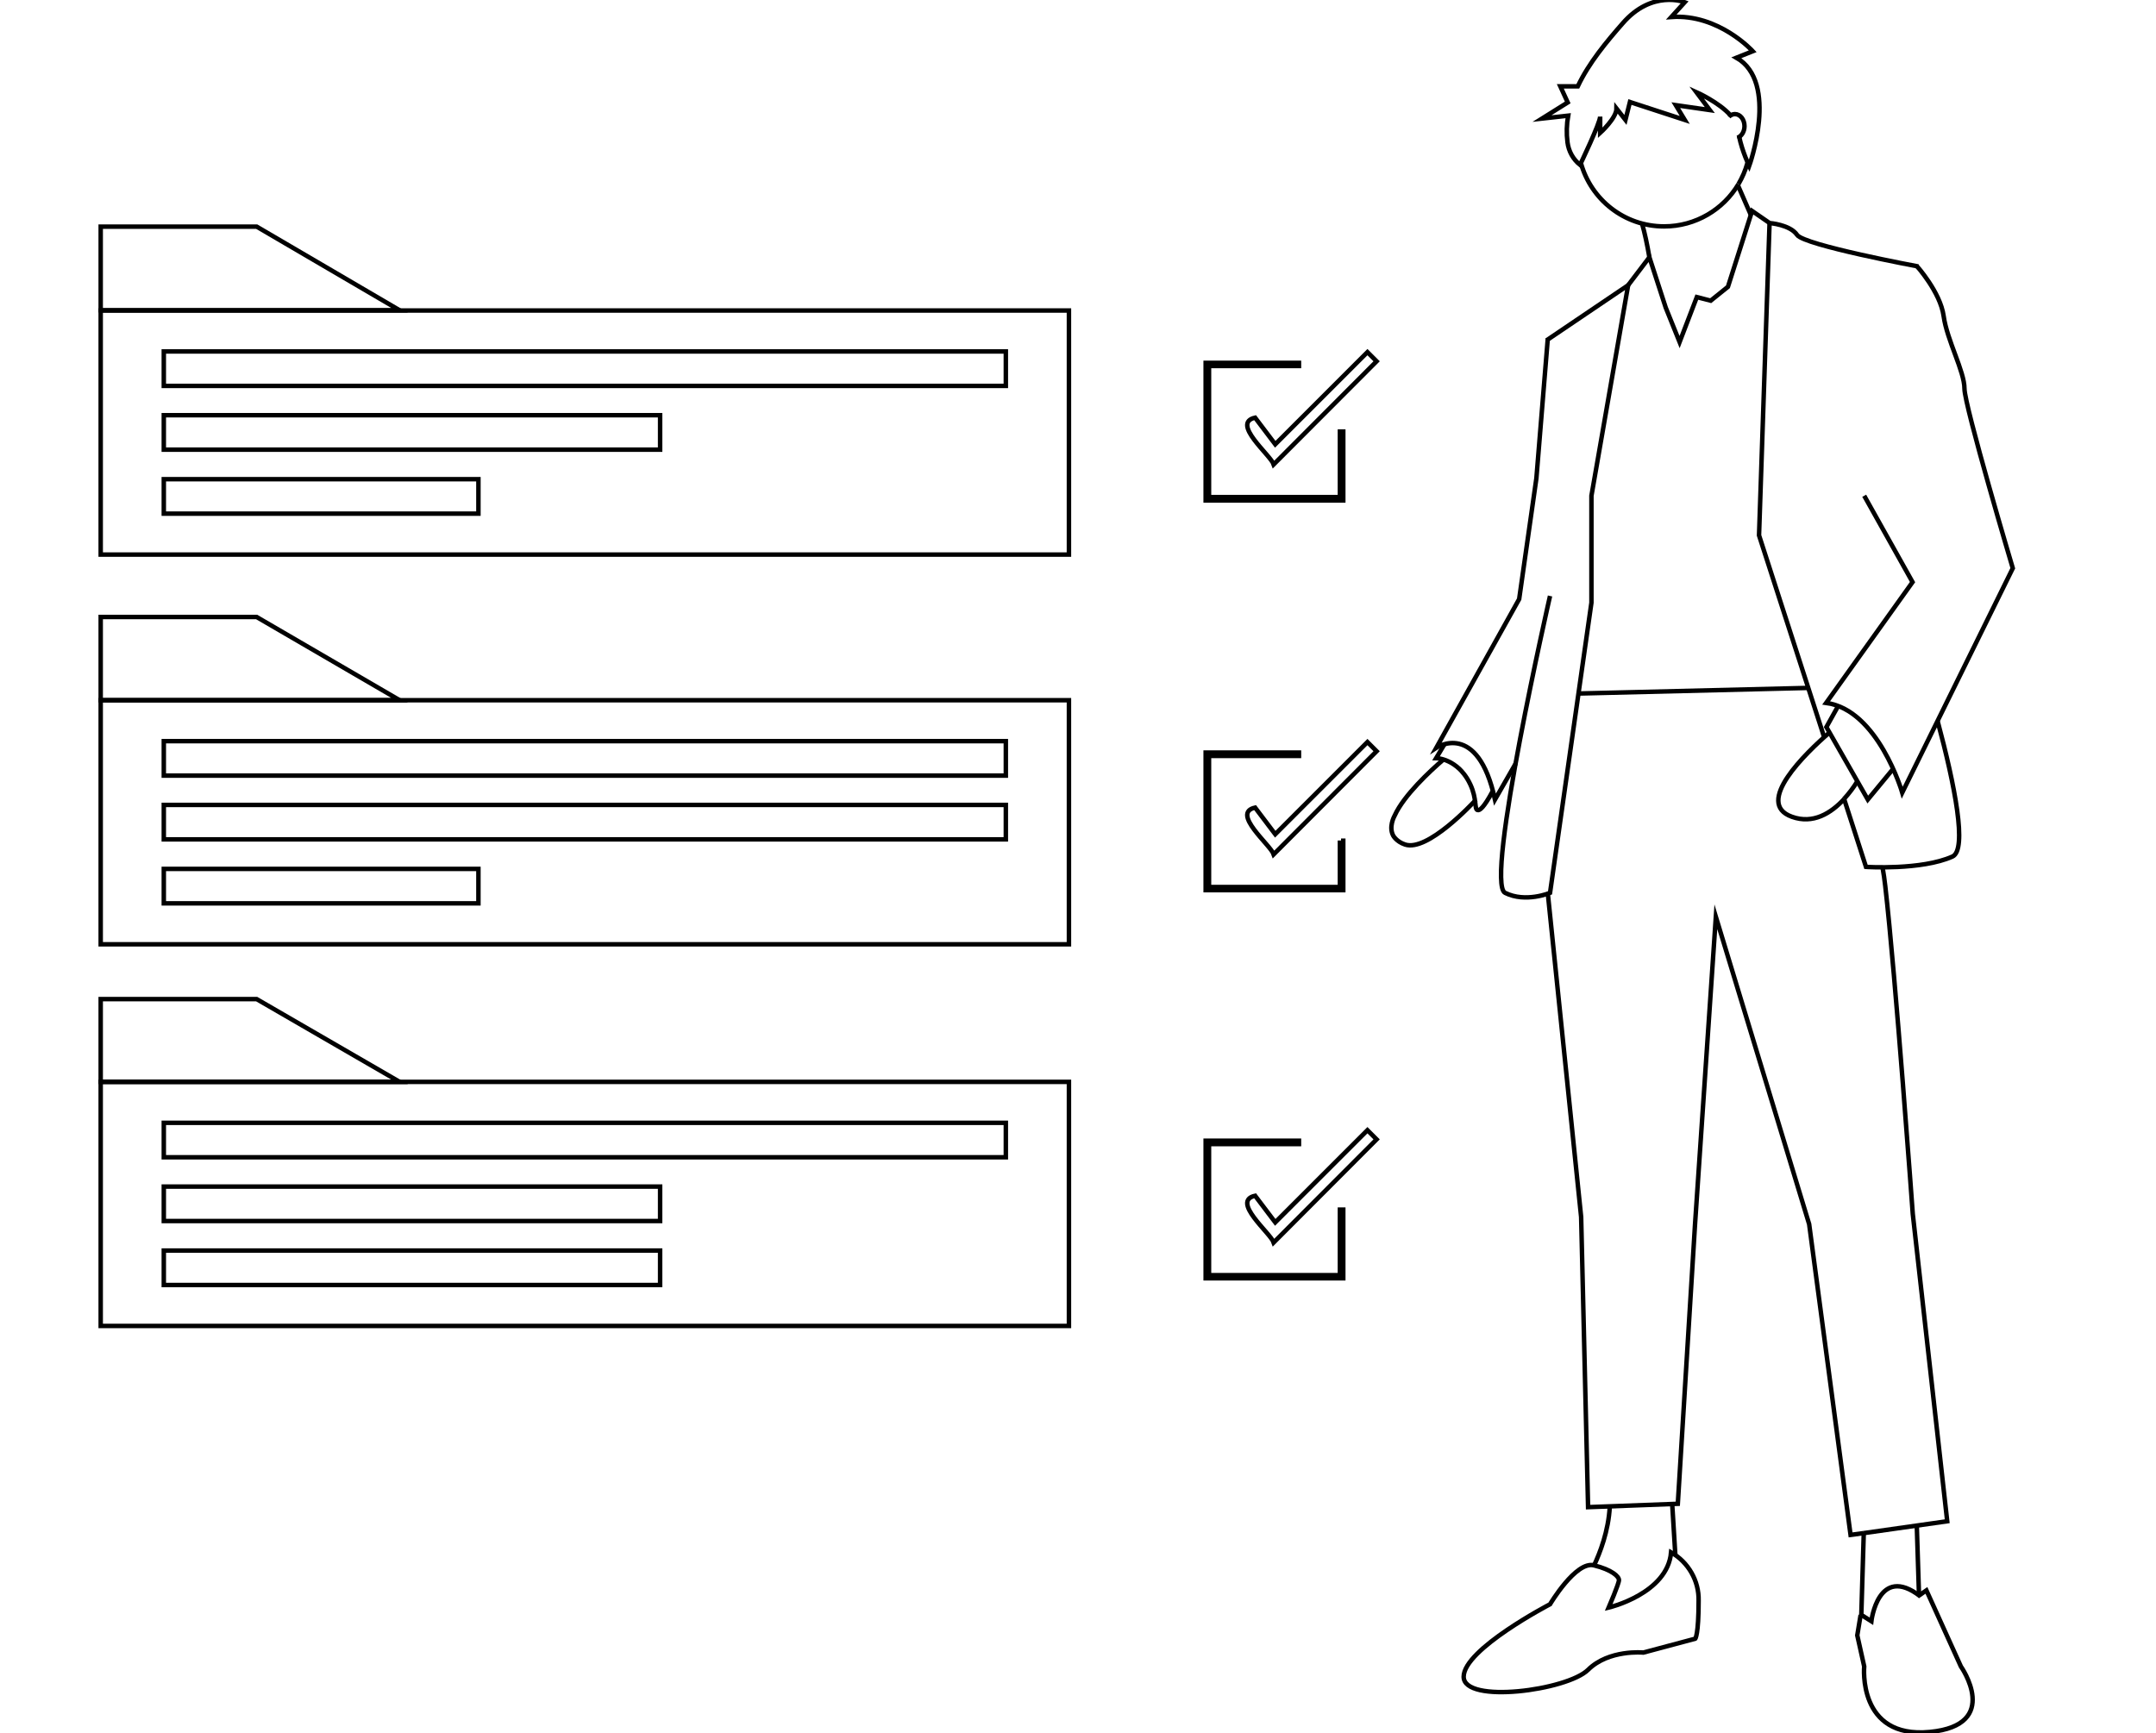
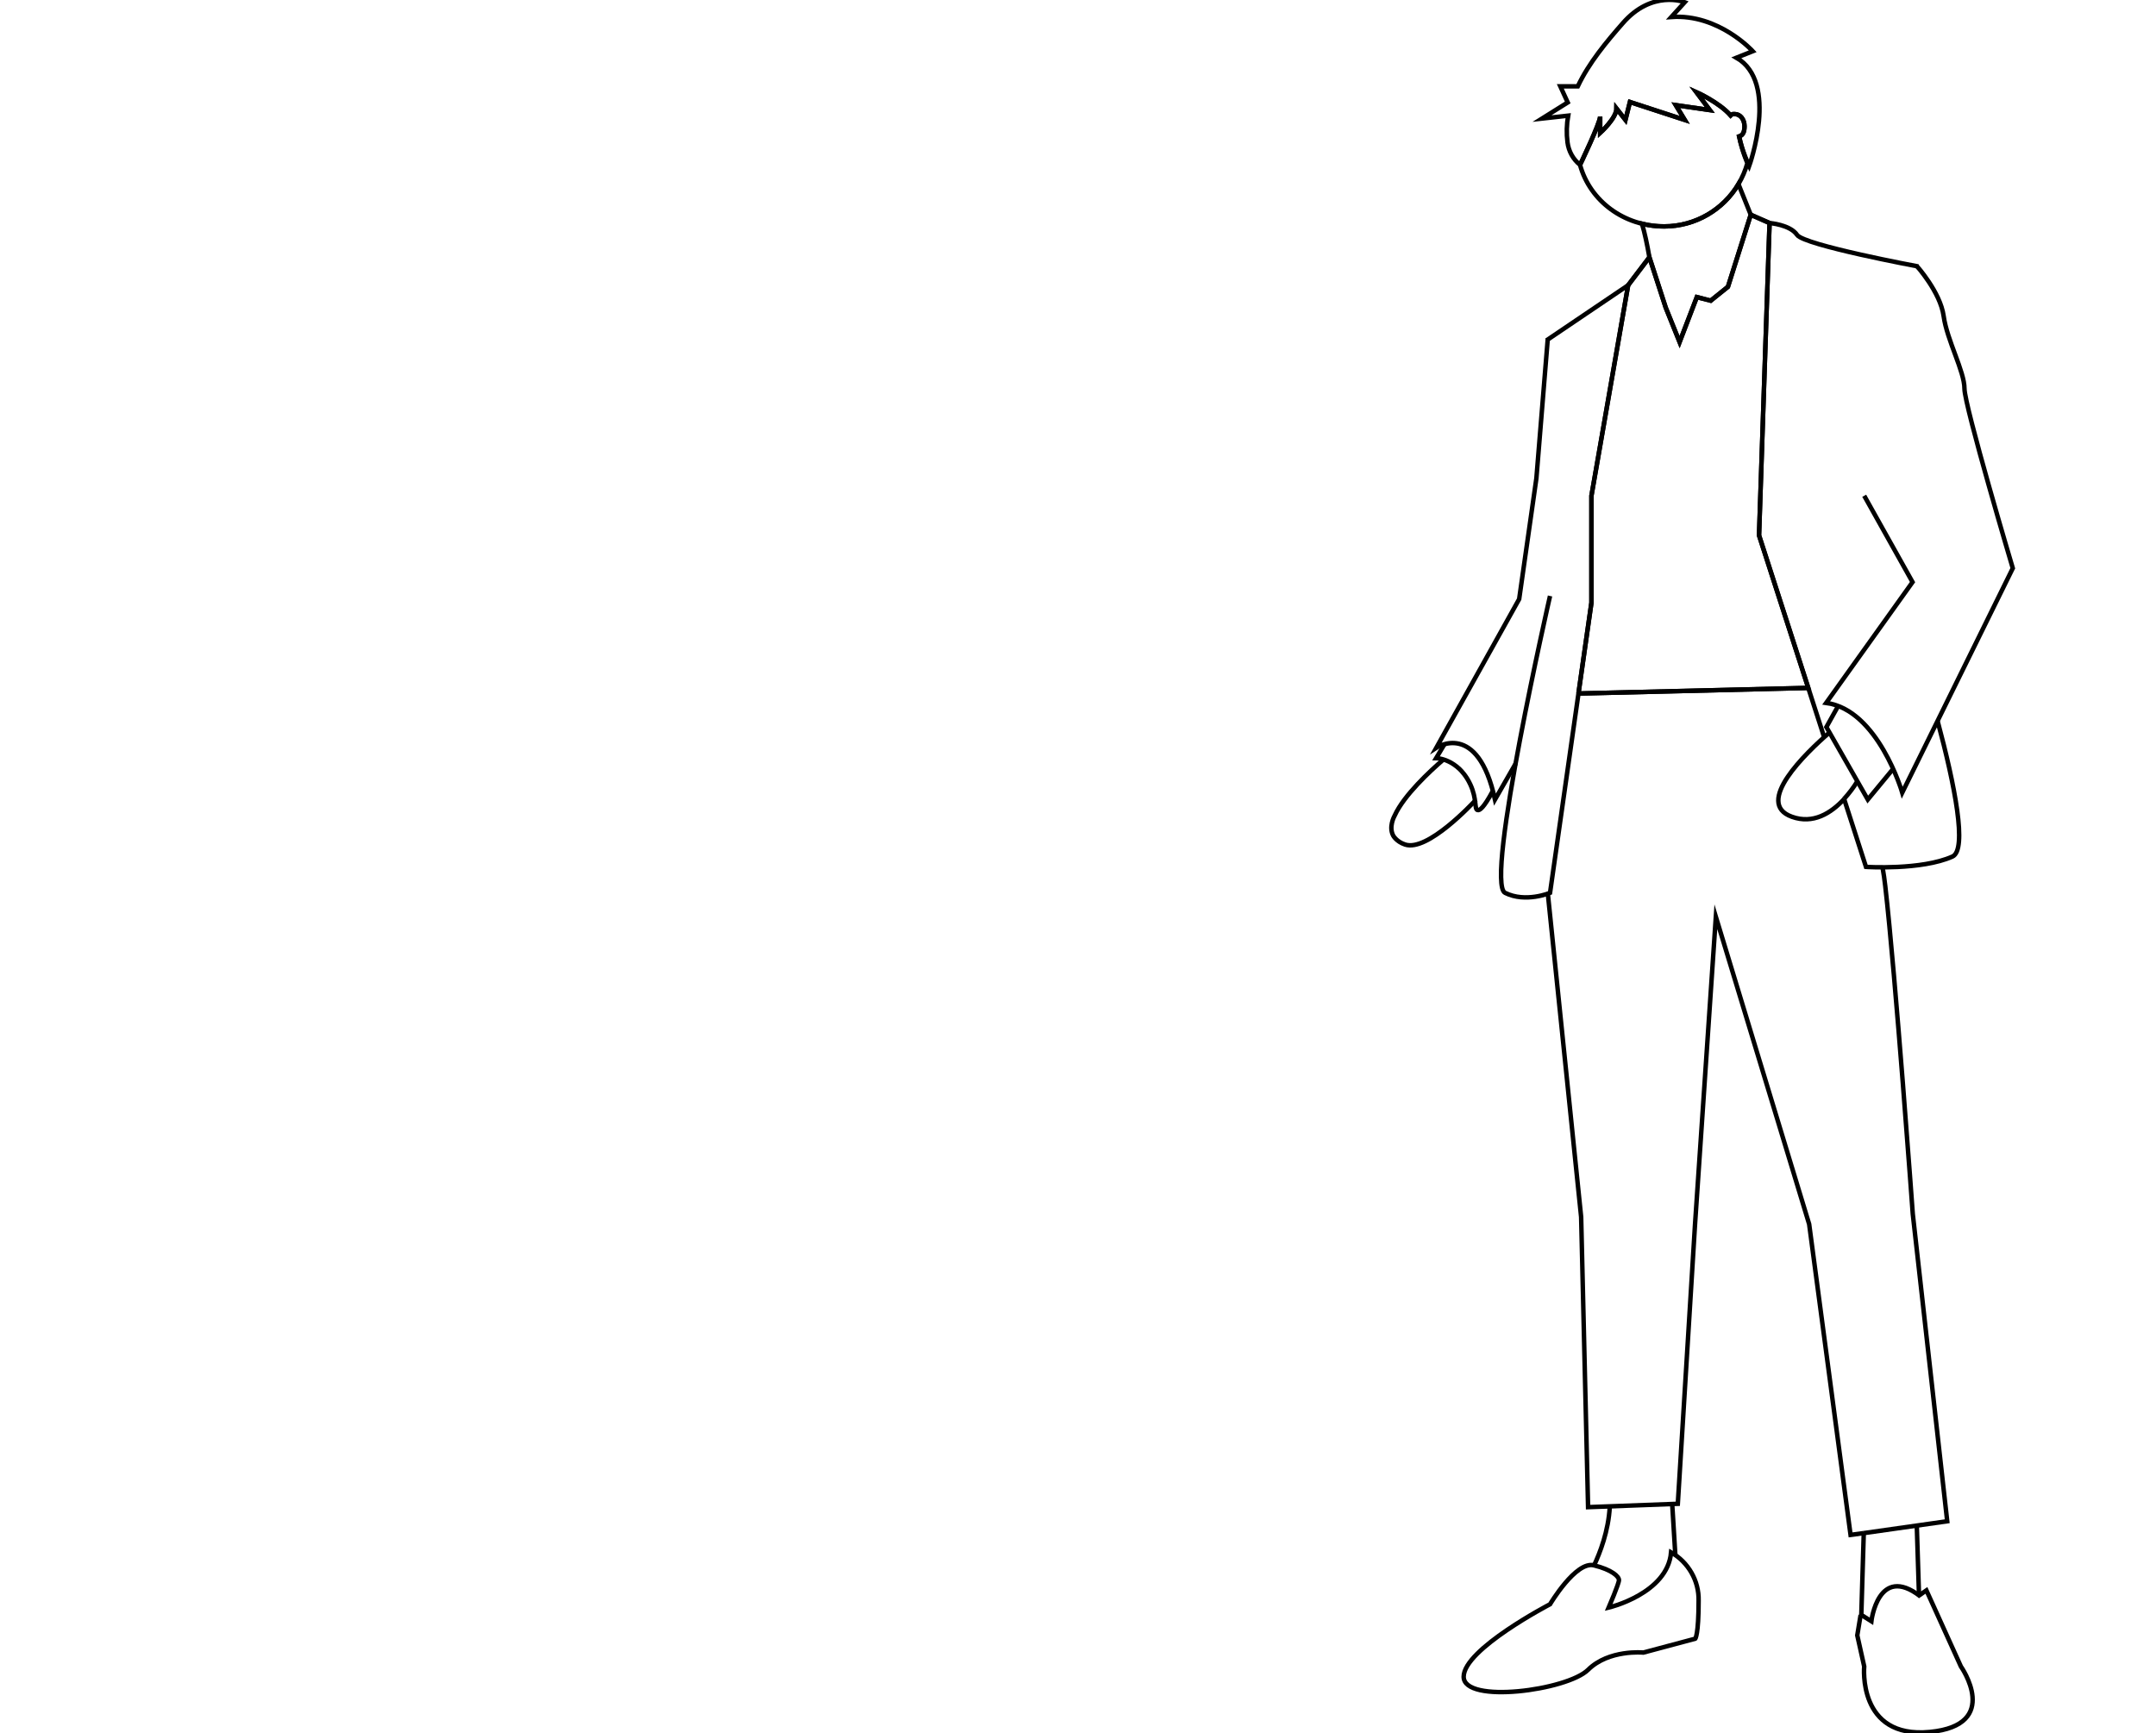
<svg xmlns="http://www.w3.org/2000/svg" version="1.1" id="b3347a10-18dd-4c71-91c3-38a98340ba03" x="0px" y="0px" viewBox="0 0 963.5 774.4" style="enable-background:new 0 0 963.5 774.4;" xml:space="preserve">
  <style type="text/css">
- 	.st0{fill:none;stroke:#000000;stroke-width:2;stroke-miterlimit:10;}
+ 	.st0{display:none;fill:none;stroke:#000000;stroke-miterlimit:10;}
+ 	.st1{display:none;}
+ 	.st2{display:inline;fill:none;stroke:#000000;stroke-width:2;stroke-miterlimit:10;}
+ 	.st3{fill:none;stroke:#000000;stroke-width:2;stroke-miterlimit:10;}
</style>
-   <path class="st0" d="M645.5,332.7l-3.7,6.2c0,0,2.5,0,5.6,1.5c1.3,0.6,3.1,1.7,4.9,3.4c0.8,0.8,3,3,4.8,6.9c3,6.5,1.7,11,3.2,11.4  c0.9,0.3,2.8-1,6.8-8.5" />
-   <path class="st0" d="M645.3,339.3c-6.3,5.4-17.9,16.2-22,25.2c-0.4,0.7-2.7,5.2-0.7,9c0,0,1.4,2.7,5.3,4c10,3.4,30.2-18.4,31.7-20" />
-   <line class="st0" x1="856.6" y1="682" x2="857.6" y2="713.3" />
-   <path class="st0" d="M856.6,682" />
-   <line class="st0" x1="831.8" y1="722" x2="832.9" y2="685.3" />
-   <path class="st0" d="M747.3,672.4l1.4,22.8" />
-   <path class="st0" d="M712.4,699.7c2.6-5.6,6.4-15.2,7-26.2" />
-   <path class="st0" d="M841.3,387.7c0.5,2.9,0.9,5.6,1.2,8.3c4.6,40.1,12.3,146.6,12.3,146.6L870.2,680l-37.3,5.3" />
-   <path class="st0" d="M832.9,685.3l-5.9,0.8l-18.5-138.9l-41.7-137.4l-9.3,137.4l-7.7,125l-40.1,1.5L706.6,544l-14.9-144.7" />
-   <path class="st0" d="M857,713.6l3.9-2.7l15.4,34c0,0,18.5,26.2-13.9,29.3s-29.3-29.3-29.3-29.3L830,731l1.5-9.1" />
-   <path class="st0" d="M831.7,721.8l4.6,2.9c0,0,3-25.7,21.8-11.2" />
-   <path class="st0" d="M746.8,693.9c7.7,4.4,12.5,12.7,12.3,21.6c0,15.4-1.5,17-1.5,17l-23.2,6.2c0,0-15.4-1.5-24.7,7.7  s-55.6,15.4-55.6,3.1s38.6-32.4,38.6-32.4s11.5-19.4,19.6-17.4s11.2,5,11.2,6.6s-4.6,12.3-4.6,12.3S745.2,712.4,746.8,693.9z" />
-   <path class="st0" d="M780.9,72.9c-0.9,3.3-2.3,6.5-4,9.4" />
-   <path class="st0" d="M776.9,82.3c-6.7,11.3-19.1,18.9-33.2,18.9c-17.8,0-32.7-12-37.2-28.3" />
-   <path class="st0" d="M776.6,82.7l5.8,13.3" />
-   <path class="st0" d="M737.1,115c-1-5.8-2.1-11-3.3-15.1" />
-   <polyline class="st0" points="727.6,127.5 737.1,115 744.4,137.5 750.6,152.9 758.3,132.8 764.5,134.4 772.2,128.2 783,94.3   790.8,99.7 " />
-   <line class="st0" x1="808.1" y1="307.5" x2="705.5" y2="310" />
-   <path class="st0" d="M815.2,329.5l-29.1-90.2l4.7-139.6c0,0,9.2,0.7,12.3,5.3s54.1,14.1,54.1,14.1" />
-   <path class="st0" d="M865.9,322.3c7.7,28.7,13.4,57.6,6.6,60.6c-13.9,6.2-38.6,4.6-38.6,4.6l-9.8-30.4" />
-   <path class="st0" d="M700.5,220" />
-   <path class="st0" d="M692.7,266.4c0,0-29.3,128.1-20.1,132.7s20.1,0,20.1,0l18.5-129.7v-47.8l16.4-94.1l-36.4,24.6" />
-   <path class="st0" d="M692.7,266.4" />
-   <path class="st0" d="M700.5,220" />
-   <path class="st0" d="M691.7,151.3l-5.1,62.5l-7.7,54l-37,66.4c0,0,18.5-12.3,26.2,23.2l9.3-16.2" />
-   <path class="st0" d="M824.1,357.1c2.3-2.5,4.3-5.2,5.9-7.8" />
-   <path class="st0" d="M817.6,327.4c-10.6,9.2-33.9,31.6-16.8,37.7c9.4,3.4,17.4-1.5,23.4-8" />
-   <polyline class="st0" points="846.1,343.6 834.7,357.4 816.2,325 821.5,315.5 " />
-   <path class="st0" d="M856.5,118.5v0.3c0,0,10.6,11.7,12.1,22.5s9.3,24.7,9.3,32.4s21.6,80.3,21.6,80.3l-49.4,100.3  c0,0-10.8-37-34-40.1l38.6-54l-21.6-38.6" />
-   <path class="st0" d="M777.2,61c1.4,6.8,4.5,13.2,4.5,13.2s13.5-37.4-5.7-48.4l7.3-2.9c0,0-15.2-16.8-36.4-15.3l6-6.6  c0,0-14.6-5.8-27.8,9.5c-7,8-15,17.5-20,28.1h-7.8l3.3,7.2L689.1,53l11.7-1.3c-0.7,3.9-0.8,7.9-0.3,11.9s2.5,7.6,5.6,10.1l0,0  c0,0,9-18.7,9-21.6v7.3c0,0,7.3-6.6,7.3-10.9l4,5.1l2-8l24.5,8l-4-6.6l15.2,2.2l-6-8c0,0,10.1,4.5,15.3,10.4" />
-   <path class="st0" d="M772.6,52.2c0.7-0.7,1.7-1.2,2.7-1.2c2.4,0,4.3,2.4,4.3,5.4c0,2.5-1.4,4.6-3.2,5.2" />
-   <polygon class="st0" points="178.6,313 45,313 45,275.8 114.7,275.8 " />
-   <rect x="45" y="313" class="st0" width="432.7" height="109.1" />
-   <rect x="73.2" y="388.4" class="st0" width="140.6" height="15.4" />
-   <rect x="73.2" y="359.8" class="st0" width="376.3" height="15.4" />
-   <rect x="73.2" y="331.3" class="st0" width="376.3" height="15.4" />
-   <polygon class="st0" points="178.6,138.7 45,138.7 45,101.3 114.7,101.3 " />
-   <rect x="45" y="138.8" class="st0" width="432.7" height="109.1" />
-   <rect x="73.2" y="214.2" class="st0" width="140.6" height="15.4" />
-   <rect x="73.2" y="185.6" class="st0" width="221.8" height="15.4" />
-   <rect x="73.2" y="157.1" class="st0" width="376.3" height="15.4" />
-   <polygon class="st0" points="178.6,483.6 45,483.6 45,446.6 114.7,446.6 " />
-   <rect x="45" y="483.6" class="st0" width="432.7" height="109.1" />
-   <rect x="73.2" y="559" class="st0" width="221.8" height="15.4" />
-   <rect x="73.2" y="530.4" class="st0" width="221.8" height="15.4" />
-   <rect x="73.2" y="501.9" class="st0" width="376.3" height="15.4" />
-   <polygon class="st0" points="600.3,223.7 538.8,223.7 538.8,162.2 580.5,162.2 580.5,163.6 540.3,163.6 540.3,222.2 598.8,222.2   598.8,192.9 600.3,192.9 " />
-   <path class="st0" d="M569.2,207.6c-1.4-4.2-19.2-18.5-8.3-20.9l9,11.9l41.2-41.2l4.1,4.1L569.2,207.6z" />
-   <polyline class="st0" points="600.3,374.8 600.3,397.9 538.8,397.9 538.8,336.4 580.5,336.4 580.5,337.9 540.3,337.9 540.3,396.5   598.8,396.5 598.8,375.7 " />
-   <path class="st0" d="M569.2,381.9c-1.4-4.2-19.2-18.5-8.3-20.9l9,11.9l41.2-41.2l4.1,4.1L569.2,381.9z" />
-   <polygon class="st0" points="600.3,571.4 538.8,571.4 538.8,509.9 580.5,509.9 580.5,511.4 540.3,511.4 540.3,570 598.8,570   598.8,540.7 600.3,540.7 " />
-   <path class="st0" d="M569.2,555.4c-1.4-4.2-19.2-18.5-8.3-20.9l9,11.9l41.2-41.2l4.1,4.1L569.2,555.4z" />
+   <polygon id="checkbox_2_" class="st0" points="600.3,571.4 538.8,571.4 538.8,509.9 580.5,509.9 580.5,511.4 540.3,511.4 540.3,570   598.8,570 598.8,540.7 600.3,540.7 " />
+   <polyline id="checkbox_1_" class="st0" points="600.3,374.8 600.3,397.9 538.8,397.9 538.8,336.4 580.5,336.4 580.5,337.9   540.3,337.9 540.3,396.5 598.8,396.5 598.8,375.7 " />
+   <polygon id="checkbox" class="st0" points="600.3,223.7 538.8,223.7 538.8,162.2 580.5,162.2 580.5,163.6 540.3,163.6 540.3,222.2   598.8,222.2 598.8,192.9 600.3,192.9 " />
+   <path id="check_2_" class="st0" d="M561.3,534.5l-4.3,4.3l12.6,16.6l46-46.1l-4.1-4.1l-41.2,41.2L561.3,534.5l9,11.9" />
+   <path id="check_1_" class="st0" d="M560.9,361l-4.3,4.3l12.6,16.6l46-46.1l-4.1-4.1l-41.2,41.2L560.9,361l9,11.9" />
+   <path id="check" class="st0" d="M560.9,186.7l-4.3,4.3l12.6,16.6l46-46.1l-4.1-4.1l-41.2,41.2L560.9,186.7l9,11.9" />
+   <g id="project_2_" class="st1">
+     <polygon id="flag_2_" class="st2" points="178.6,484 45,484 45,446.6 114.7,446.6  " />
+     <rect id="box_2_" x="45" y="484.1" class="st2" width="432.7" height="109.1" />
+     <rect id="line_8_" x="76.2" y="557.6" class="st2" width="140.6" height="15.4" />
+     <rect id="line_7_" x="73.2" y="530.9" class="st2" width="221.8" height="15.4" />
+     <rect id="line_6_" x="73.2" y="502.4" class="st2" width="376.3" height="15.4" />
+   </g>
+   <g id="project_1_" class="st1">
+     <polygon id="flag_1_" class="st2" points="178.6,313.9 45,313.9 45,276.5 114.7,276.5  " />
+     <rect id="box_1_" x="45" y="314" class="st2" width="432.7" height="109.1" />
+     <rect id="line_5_" x="76.2" y="387.5" class="st2" width="140.6" height="15.4" />
+     <rect id="line_4_" x="73.2" y="360.8" class="st2" width="221.8" height="15.4" />
+     <rect id="line_3_" x="73.2" y="332.3" class="st2" width="376.3" height="15.4" />
+   </g>
+   <g id="project" class="st1">
+     <polygon id="flag" class="st2" points="178.6,138.7 45,138.7 45,101.3 114.7,101.3  " />
+     <rect id="box" x="45" y="138.8" class="st2" width="432.7" height="109.1" />
+     <rect id="line_2_" x="76.2" y="212.3" class="st2" width="140.6" height="15.4" />
+     <rect id="line_1_" x="73.2" y="185.6" class="st2" width="221.8" height="15.4" />
+     <rect id="line" x="73.2" y="157.1" class="st2" width="376.3" height="15.4" />
+   </g>
+   <path class="st3" d="M645.5,332.7l-3.7,6.2c0,0,2.5,0,5.6,1.5c1.3,0.6,3.1,1.7,4.9,3.4c0.8,0.8,3,3,4.8,6.9c3,6.5,1.7,11,3.2,11.4  c0.9,0.3,2.8-1,6.8-8.5" />
+   <path class="st3" d="M645.3,339.3c-6.3,5.4-17.9,16.2-22,25.2c-0.4,0.7-2.7,5.2-0.7,9c0,0,1.4,2.7,5.3,4c10,3.4,30.2-18.4,31.7-20" />
+   <line class="st3" x1="856.6" y1="682" x2="857.6" y2="713.3" />
+   <line class="st3" x1="831.8" y1="722" x2="832.9" y2="685.3" />
+   <path class="st3" d="M747.3,672.4l1.4,22.8" />
+   <path class="st3" d="M712.4,699.7c2.6-5.6,6.4-15.2,7-26.2" />
+   <path class="st3" d="M841.3,387.7c0.5,2.9,0.9,5.6,1.2,8.3c4.6,40.1,12.3,146.6,12.3,146.6L870.2,680l-37.3,5.3" />
+   <path class="st3" d="M832.9,685.3l-5.9,0.8l-18.5-138.9l-41.7-137.4l-9.3,137.4l-7.7,125l-40.1,1.5L706.6,544l-14.9-144.7" />
+   <path class="st3" d="M857,713.6l3.9-2.7l15.4,34c0,0,18.5,26.2-13.9,29.3s-29.3-29.3-29.3-29.3L830,731l1.5-9.1" />
+   <path class="st3" d="M831.7,721.8l4.6,2.9c0,0,3-25.7,21.8-11.2" />
+   <path class="st3" d="M746.8,693.9c7.7,4.4,12.5,12.7,12.3,21.6c0,15.4-1.5,17-1.5,17l-23.2,6.2c0,0-15.4-1.5-24.7,7.7  s-55.6,15.4-55.6,3.1s38.6-32.4,38.6-32.4s11.5-19.4,19.6-17.4s11.2,5,11.2,6.6s-4.6,12.3-4.6,12.3S745.2,712.4,746.8,693.9z" />
+   <line class="st3" x1="782.4" y1="96" x2="790.8" y2="99.7" />
+   <line class="st3" x1="727.6" y1="127.5" x2="737.1" y2="115" />
+   <line class="st3" x1="808.1" y1="307.5" x2="705.5" y2="310" />
+   <path class="st3" d="M815.2,329.5l-29.1-90.2l4.7-139.6c0,0,9.2,0.7,12.3,5.3s54.1,14.1,54.1,14.1" />
+   <path class="st3" d="M865.9,322.3c7.7,28.7,13.4,57.6,6.6,60.6c-13.9,6.2-38.6,4.6-38.6,4.6l-9.8-30.4" />
+   <path class="st3" d="M692.7,266.4c0,0-29.3,128.1-20.1,132.7s20.1,0,20.1,0l18.5-129.7v-47.8l16.4-94.1l-36.4,24.6" />
+   <path class="st3" d="M691.7,151.3l-5.1,62.5l-7.7,54l-37,66.4c0,0,18.5-12.3,26.2,23.2l9.3-16.2" />
+   <path class="st3" d="M824.1,357.1c2.3-2.5,4.3-5.2,5.9-7.8" />
+   <path class="st3" d="M817.6,327.4c-10.6,9.2-33.9,31.6-16.8,37.7c9.4,3.4,17.4-1.5,23.4-8" />
+   <polyline class="st3" points="846.1,343.6 834.7,357.4 816.2,325 821.5,315.5 " />
+   <path class="st3" d="M856.5,118.5v0.3c0,0,10.6,11.7,12.1,22.5s9.3,24.7,9.3,32.4s21.6,80.3,21.6,80.3l-49.4,100.3  c0,0-10.8-37-34-40.1l38.6-54l-21.6-38.6" />
+   <path id="chest" class="st3" d="M705.4,310l5.8-40.6v-47.8l16.4-94.1c0,0,9.5-12.5,9.5-12.5l7.3,22.5l6.2,15.4l7.7-20.1l6.2,1.6  l7.7-6.2L782.4,96c0,0,8.4,3.7,8.4,3.7l-4.7,139.6l22,68.2l0,0L705.4,310" />
+   <path id="neck" class="st3" d="M737.1,115c-1-5.8-2.1-10.9-3.3-15c3.2,0.8,6.5,1.2,9.9,1.2c14.1,0,26.5-7.6,33.2-18.9l5.5,13.7  l-10.2,32.2l-7.7,6.2l-6.2-1.6l-7.7,20.1l-6.2-15.4L737.1,115z" />
+   <path id="face" class="st3" d="M776.9,82.3c1.7-2.9,3.1-6.1,4-9.4c0,0-2.3-5.1-3.7-11.9c1.8-0.6,2.4-2.1,2.4-4.6  c0-3-1.9-5.4-4.3-5.4c-1,0-1.2-0.1-1.9,0.6c-5.2-5.9-15.3-10.4-15.3-10.4l6,8L748.9,47l4,6.6l-24.5-8l-2,8l-4-5.1  c0,4.3-7.3,10.9-7.3,10.9v-7.3c0,2.9-9,21.6-9,21.6l0,0c4.5,16.3,19.8,27.5,37.6,27.5C757.8,101.2,770.2,93.6,776.9,82.3z" />
+   <path id="hair" class="st3" d="M777.2,61c1.8-0.6,2.4-2.1,2.4-4.6c0-3-1.9-5.4-4.3-5.4c-1,0-1.2-0.1-1.9,0.6  c-5.2-5.9-15.3-10.4-15.3-10.4l6,8L748.9,47l4,6.6l-24.5-8l-2,8l-4-5.1c0,4.3-7.3,10.9-7.3,10.9v-7.3c0,2.9-9,21.6-9,21.6l0,0  c-3.1-2.5-5.1-6.1-5.6-10.1s-0.4-8,0.3-11.9L689.1,53l11.5-7.2l-3.3-7.2h7.8c5-10.6,13-20.1,20-28.1C738.3-4.8,752.9,1,752.9,1  l-6,6.6c21.2-1.5,36.4,15.3,36.4,15.3l-7.3,2.9c19.2,11,5.7,48.4,5.7,48.4S778.6,67.8,777.2,61z" />
</svg>
